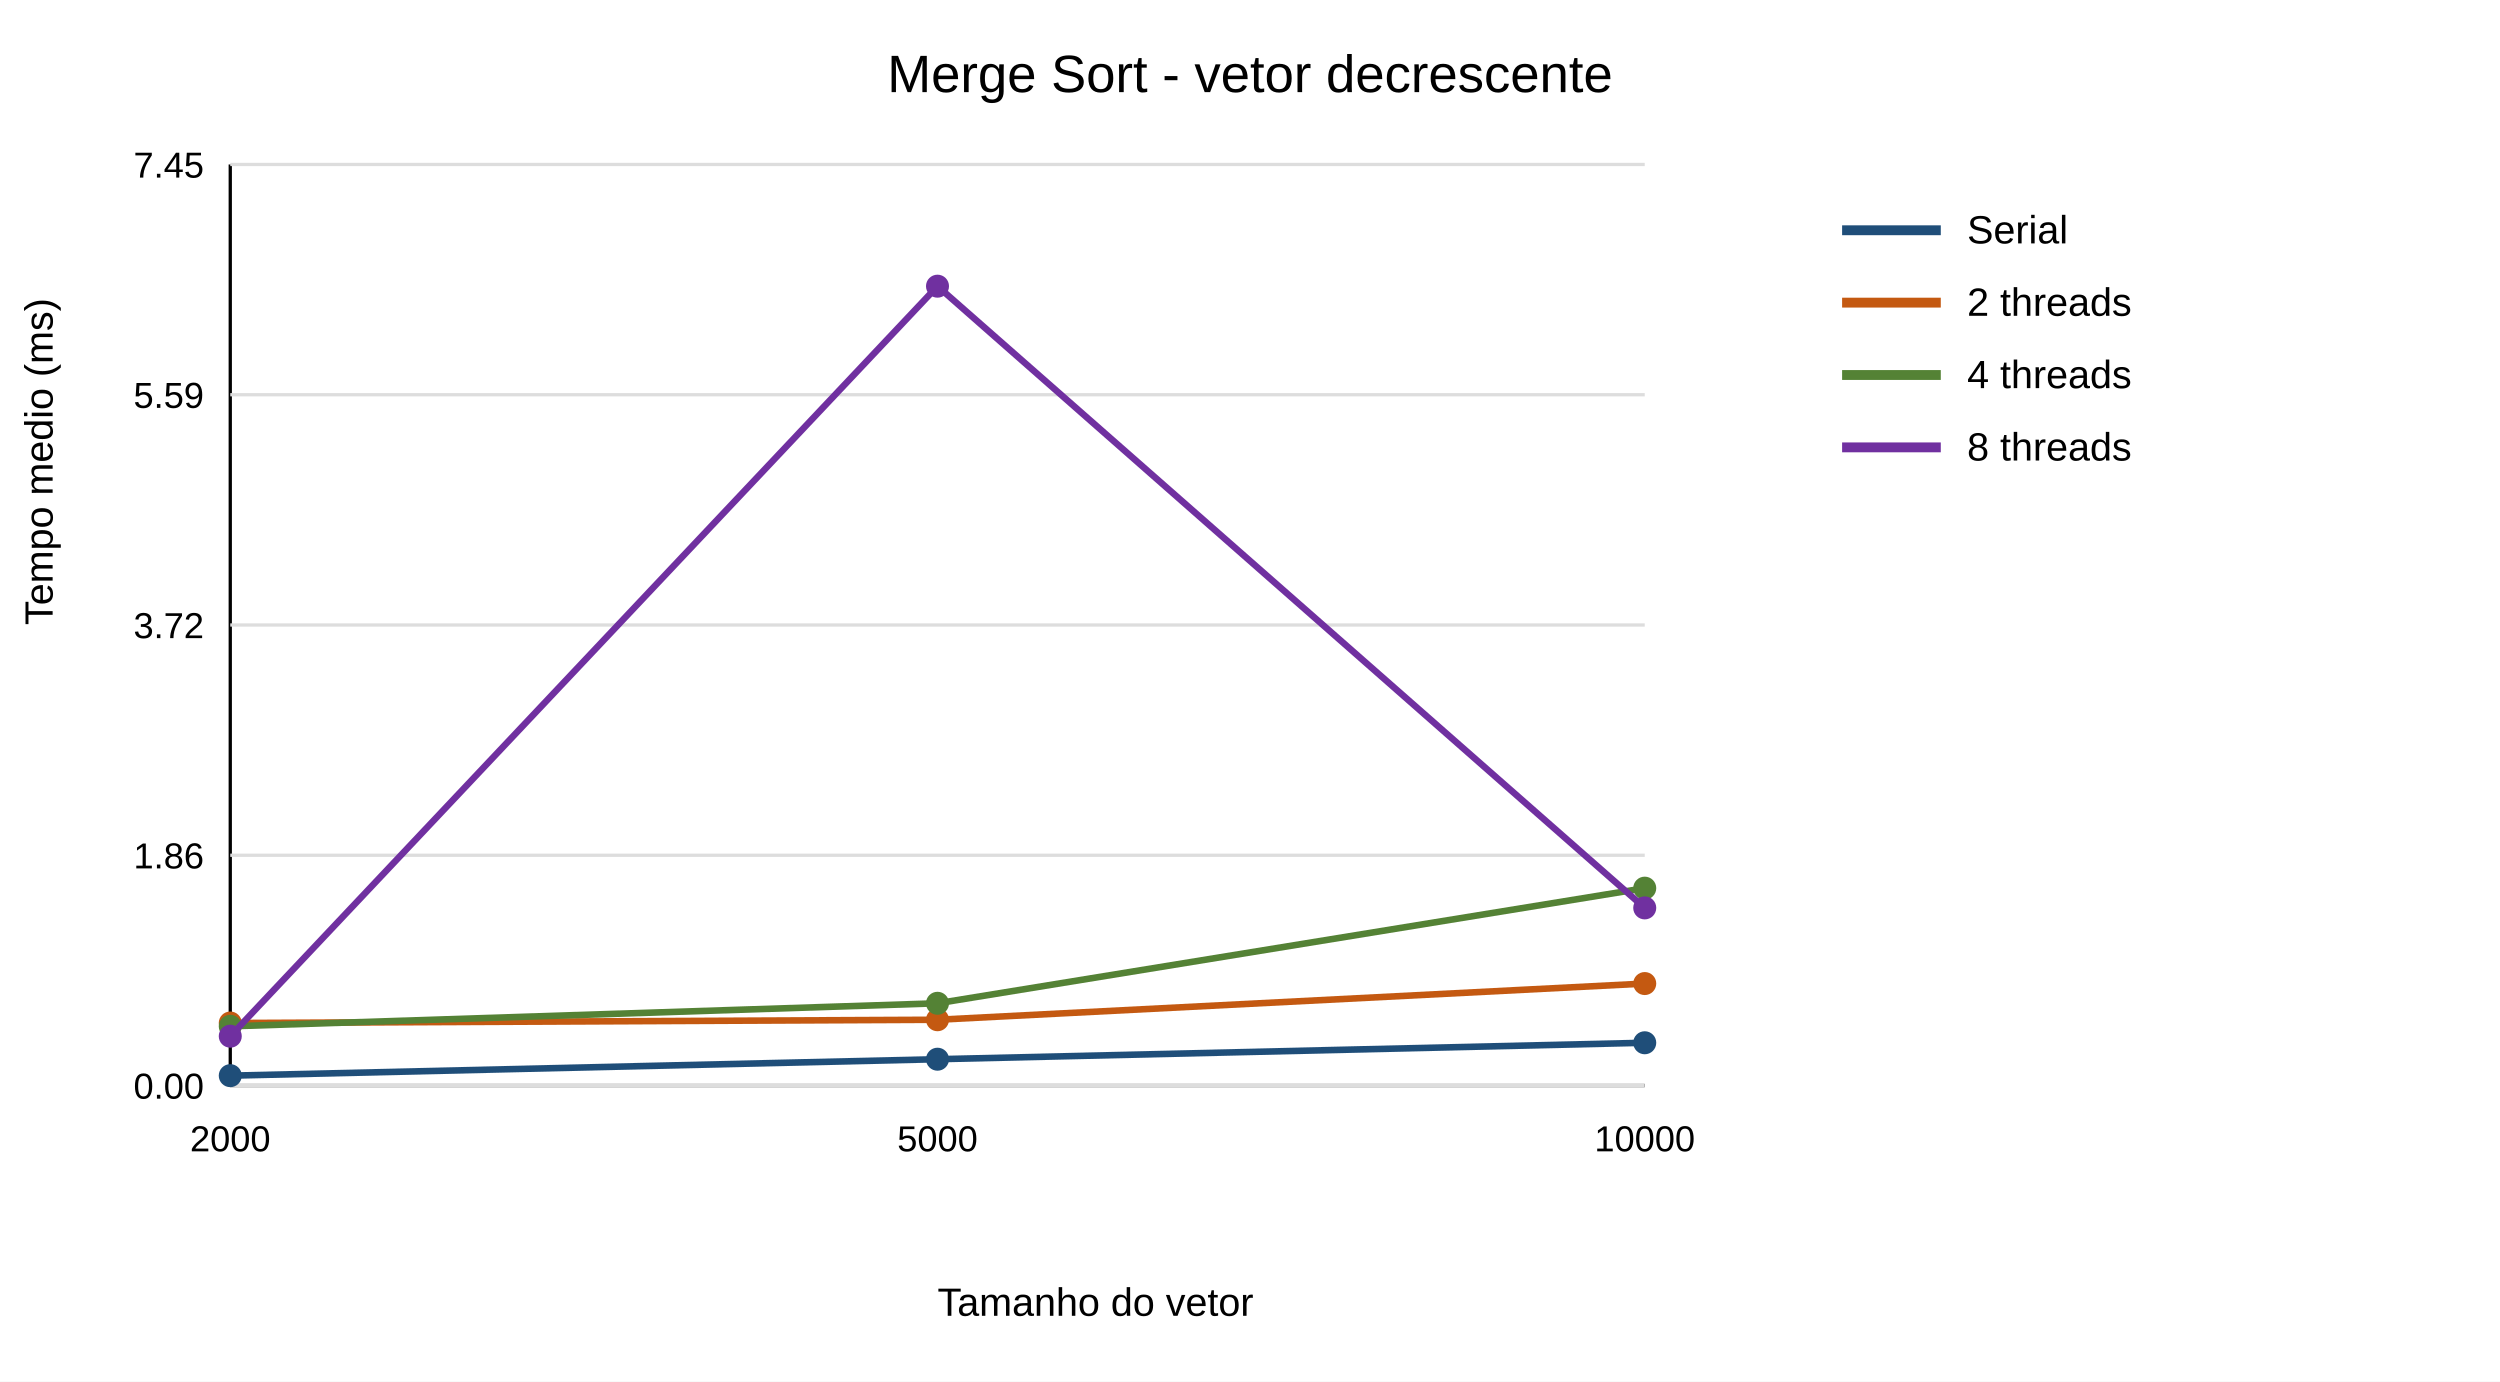
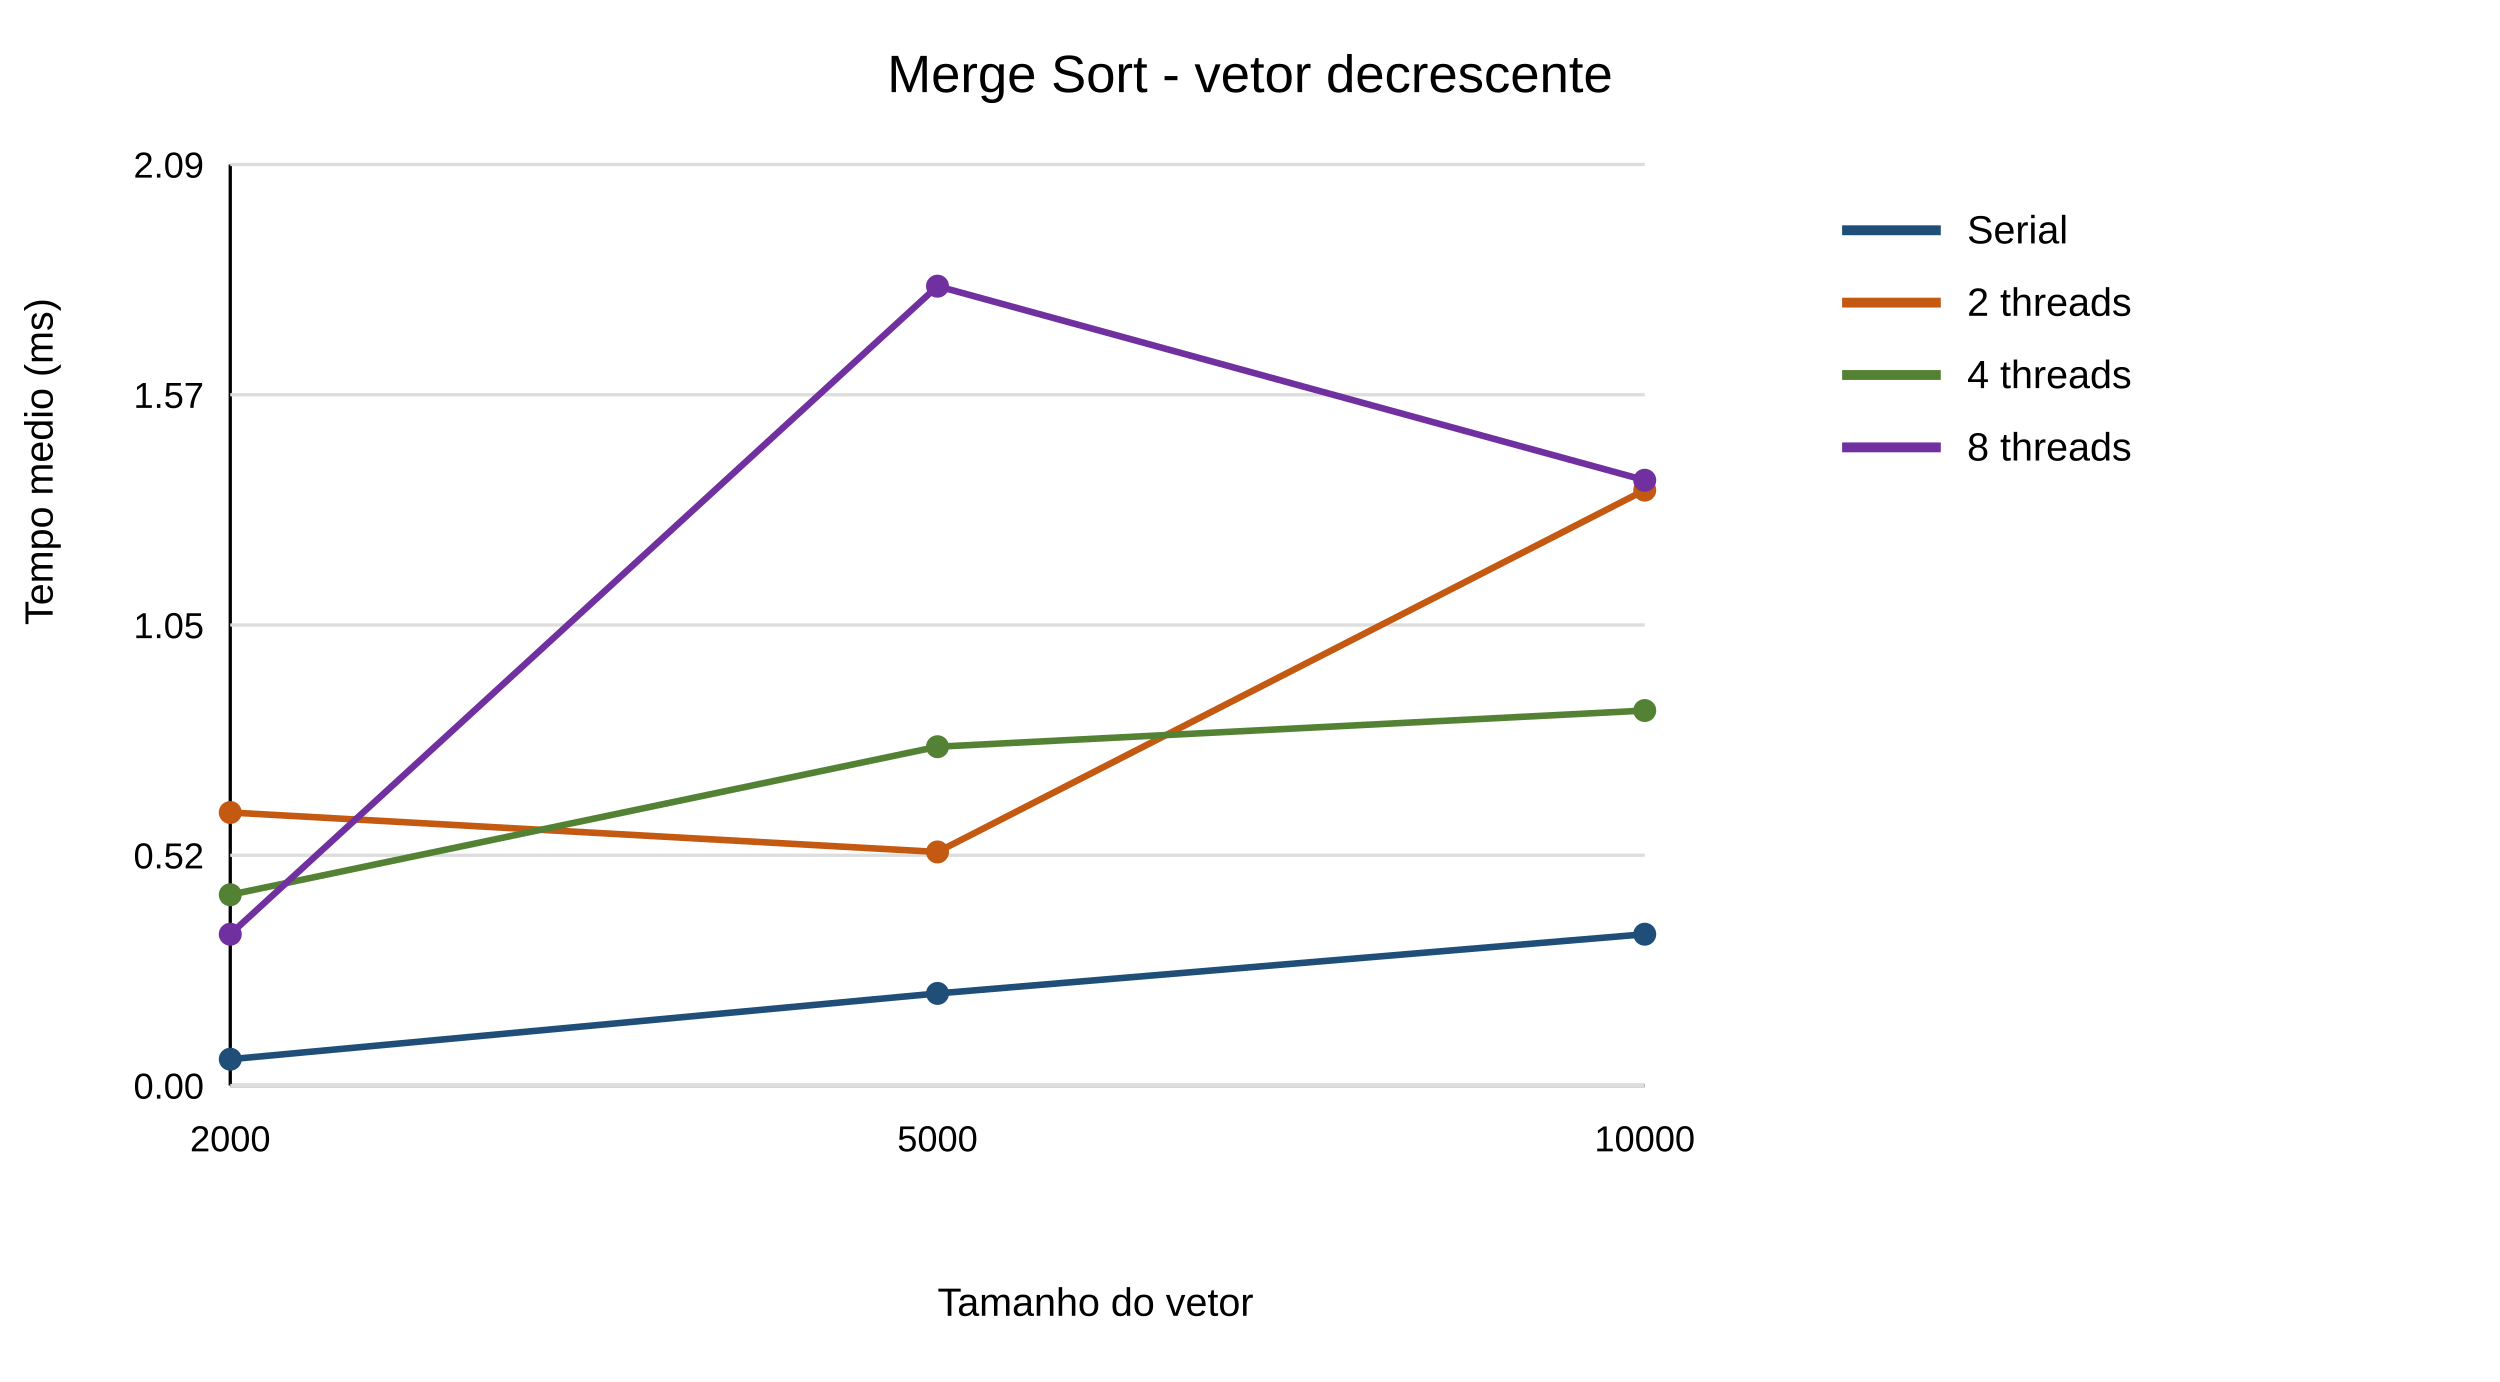
<svg xmlns="http://www.w3.org/2000/svg" width="760" height="420">
  <rect width="100%" height="100%" fill="white" />
  <text x="380" y="28" text-anchor="middle" font-family="Arial" font-size="16">Merge Sort - vetor decrescente</text>
  <line x1="70" y1="330" x2="500" y2="330" stroke="black" />
  <line x1="70" y1="50" x2="70" y2="330" stroke="black" />
  <text x="16" y="190" font-family="Arial" font-size="12" transform="rotate(-90 16 190)">Tempo medio (ms)</text>
  <text x="285" y="400" font-family="Arial" font-size="12">Tamanho do vetor</text>
  <line x1="70" y1="330" x2="500" y2="330" stroke="#dddddd" />
  <text x="62" y="334" text-anchor="end" font-family="Arial" font-size="11">0.00</text>
  <line x1="70" y1="260" x2="500" y2="260" stroke="#dddddd" />
-   <text x="62" y="264" text-anchor="end" font-family="Arial" font-size="11">1.86</text>
+   <text x="62" y="264" text-anchor="end" font-family="Arial" font-size="11">0.52</text>
  <line x1="70" y1="190" x2="500" y2="190" stroke="#dddddd" />
-   <text x="62" y="194" text-anchor="end" font-family="Arial" font-size="11">3.72</text>
+   <text x="62" y="194" text-anchor="end" font-family="Arial" font-size="11">1.05</text>
  <line x1="70" y1="120" x2="500" y2="120" stroke="#dddddd" />
-   <text x="62" y="124" text-anchor="end" font-family="Arial" font-size="11">5.59</text>
+   <text x="62" y="124" text-anchor="end" font-family="Arial" font-size="11">1.57</text>
  <line x1="70" y1="50" x2="500" y2="50" stroke="#dddddd" />
-   <text x="62" y="54" text-anchor="end" font-family="Arial" font-size="11">7.45</text>
+   <text x="62" y="54" text-anchor="end" font-family="Arial" font-size="11">2.09</text>
  <text x="70" y="350" text-anchor="middle" font-family="Arial" font-size="11">2000</text>
  <text x="285" y="350" text-anchor="middle" font-family="Arial" font-size="11">5000</text>
  <text x="500" y="350" text-anchor="middle" font-family="Arial" font-size="11">10000</text>
-   <circle cx="70" cy="327" r="3.5" fill="#1f4e79" />
-   <circle cx="285" cy="322" r="3.5" fill="#1f4e79" />
-   <circle cx="500" cy="317" r="3.5" fill="#1f4e79" />
-   <polyline fill="none" stroke="#1f4e79" stroke-width="2" points="70,327 285,322 500,317" />
+   <circle cx="70" cy="322" r="3.5" fill="#1f4e79" />
+   <circle cx="285" cy="302" r="3.5" fill="#1f4e79" />
+   <circle cx="500" cy="284" r="3.5" fill="#1f4e79" />
+   <polyline fill="none" stroke="#1f4e79" stroke-width="2" points="70,322 285,302 500,284" />
  <line x1="560" y1="70" x2="590" y2="70" stroke="#1f4e79" stroke-width="3" />
  <text x="598" y="74" font-family="Arial" font-size="12">Serial</text>
-   <circle cx="70" cy="311" r="3.5" fill="#c45911" />
-   <circle cx="285" cy="310" r="3.5" fill="#c45911" />
-   <circle cx="500" cy="299" r="3.5" fill="#c45911" />
-   <polyline fill="none" stroke="#c45911" stroke-width="2" points="70,311 285,310 500,299" />
+   <circle cx="70" cy="247" r="3.5" fill="#c45911" />
+   <circle cx="285" cy="259" r="3.5" fill="#c45911" />
+   <circle cx="500" cy="149" r="3.5" fill="#c45911" />
+   <polyline fill="none" stroke="#c45911" stroke-width="2" points="70,247 285,259 500,149" />
  <line x1="560" y1="92" x2="590" y2="92" stroke="#c45911" stroke-width="3" />
  <text x="598" y="96" font-family="Arial" font-size="12">2 threads</text>
-   <circle cx="70" cy="312" r="3.5" fill="#548235" />
-   <circle cx="285" cy="305" r="3.5" fill="#548235" />
-   <circle cx="500" cy="270" r="3.5" fill="#548235" />
-   <polyline fill="none" stroke="#548235" stroke-width="2" points="70,312 285,305 500,270" />
+   <circle cx="70" cy="272" r="3.5" fill="#548235" />
+   <circle cx="285" cy="227" r="3.5" fill="#548235" />
+   <circle cx="500" cy="216" r="3.5" fill="#548235" />
+   <polyline fill="none" stroke="#548235" stroke-width="2" points="70,272 285,227 500,216" />
  <line x1="560" y1="114" x2="590" y2="114" stroke="#548235" stroke-width="3" />
  <text x="598" y="118" font-family="Arial" font-size="12">4 threads</text>
-   <circle cx="70" cy="315" r="3.5" fill="#7030a0" />
+   <circle cx="70" cy="284" r="3.5" fill="#7030a0" />
  <circle cx="285" cy="87" r="3.5" fill="#7030a0" />
-   <circle cx="500" cy="276" r="3.5" fill="#7030a0" />
-   <polyline fill="none" stroke="#7030a0" stroke-width="2" points="70,315 285,87 500,276" />
+   <circle cx="500" cy="146" r="3.5" fill="#7030a0" />
+   <polyline fill="none" stroke="#7030a0" stroke-width="2" points="70,284 285,87 500,146" />
  <line x1="560" y1="136" x2="590" y2="136" stroke="#7030a0" stroke-width="3" />
  <text x="598" y="140" font-family="Arial" font-size="12">8 threads</text>
</svg>
